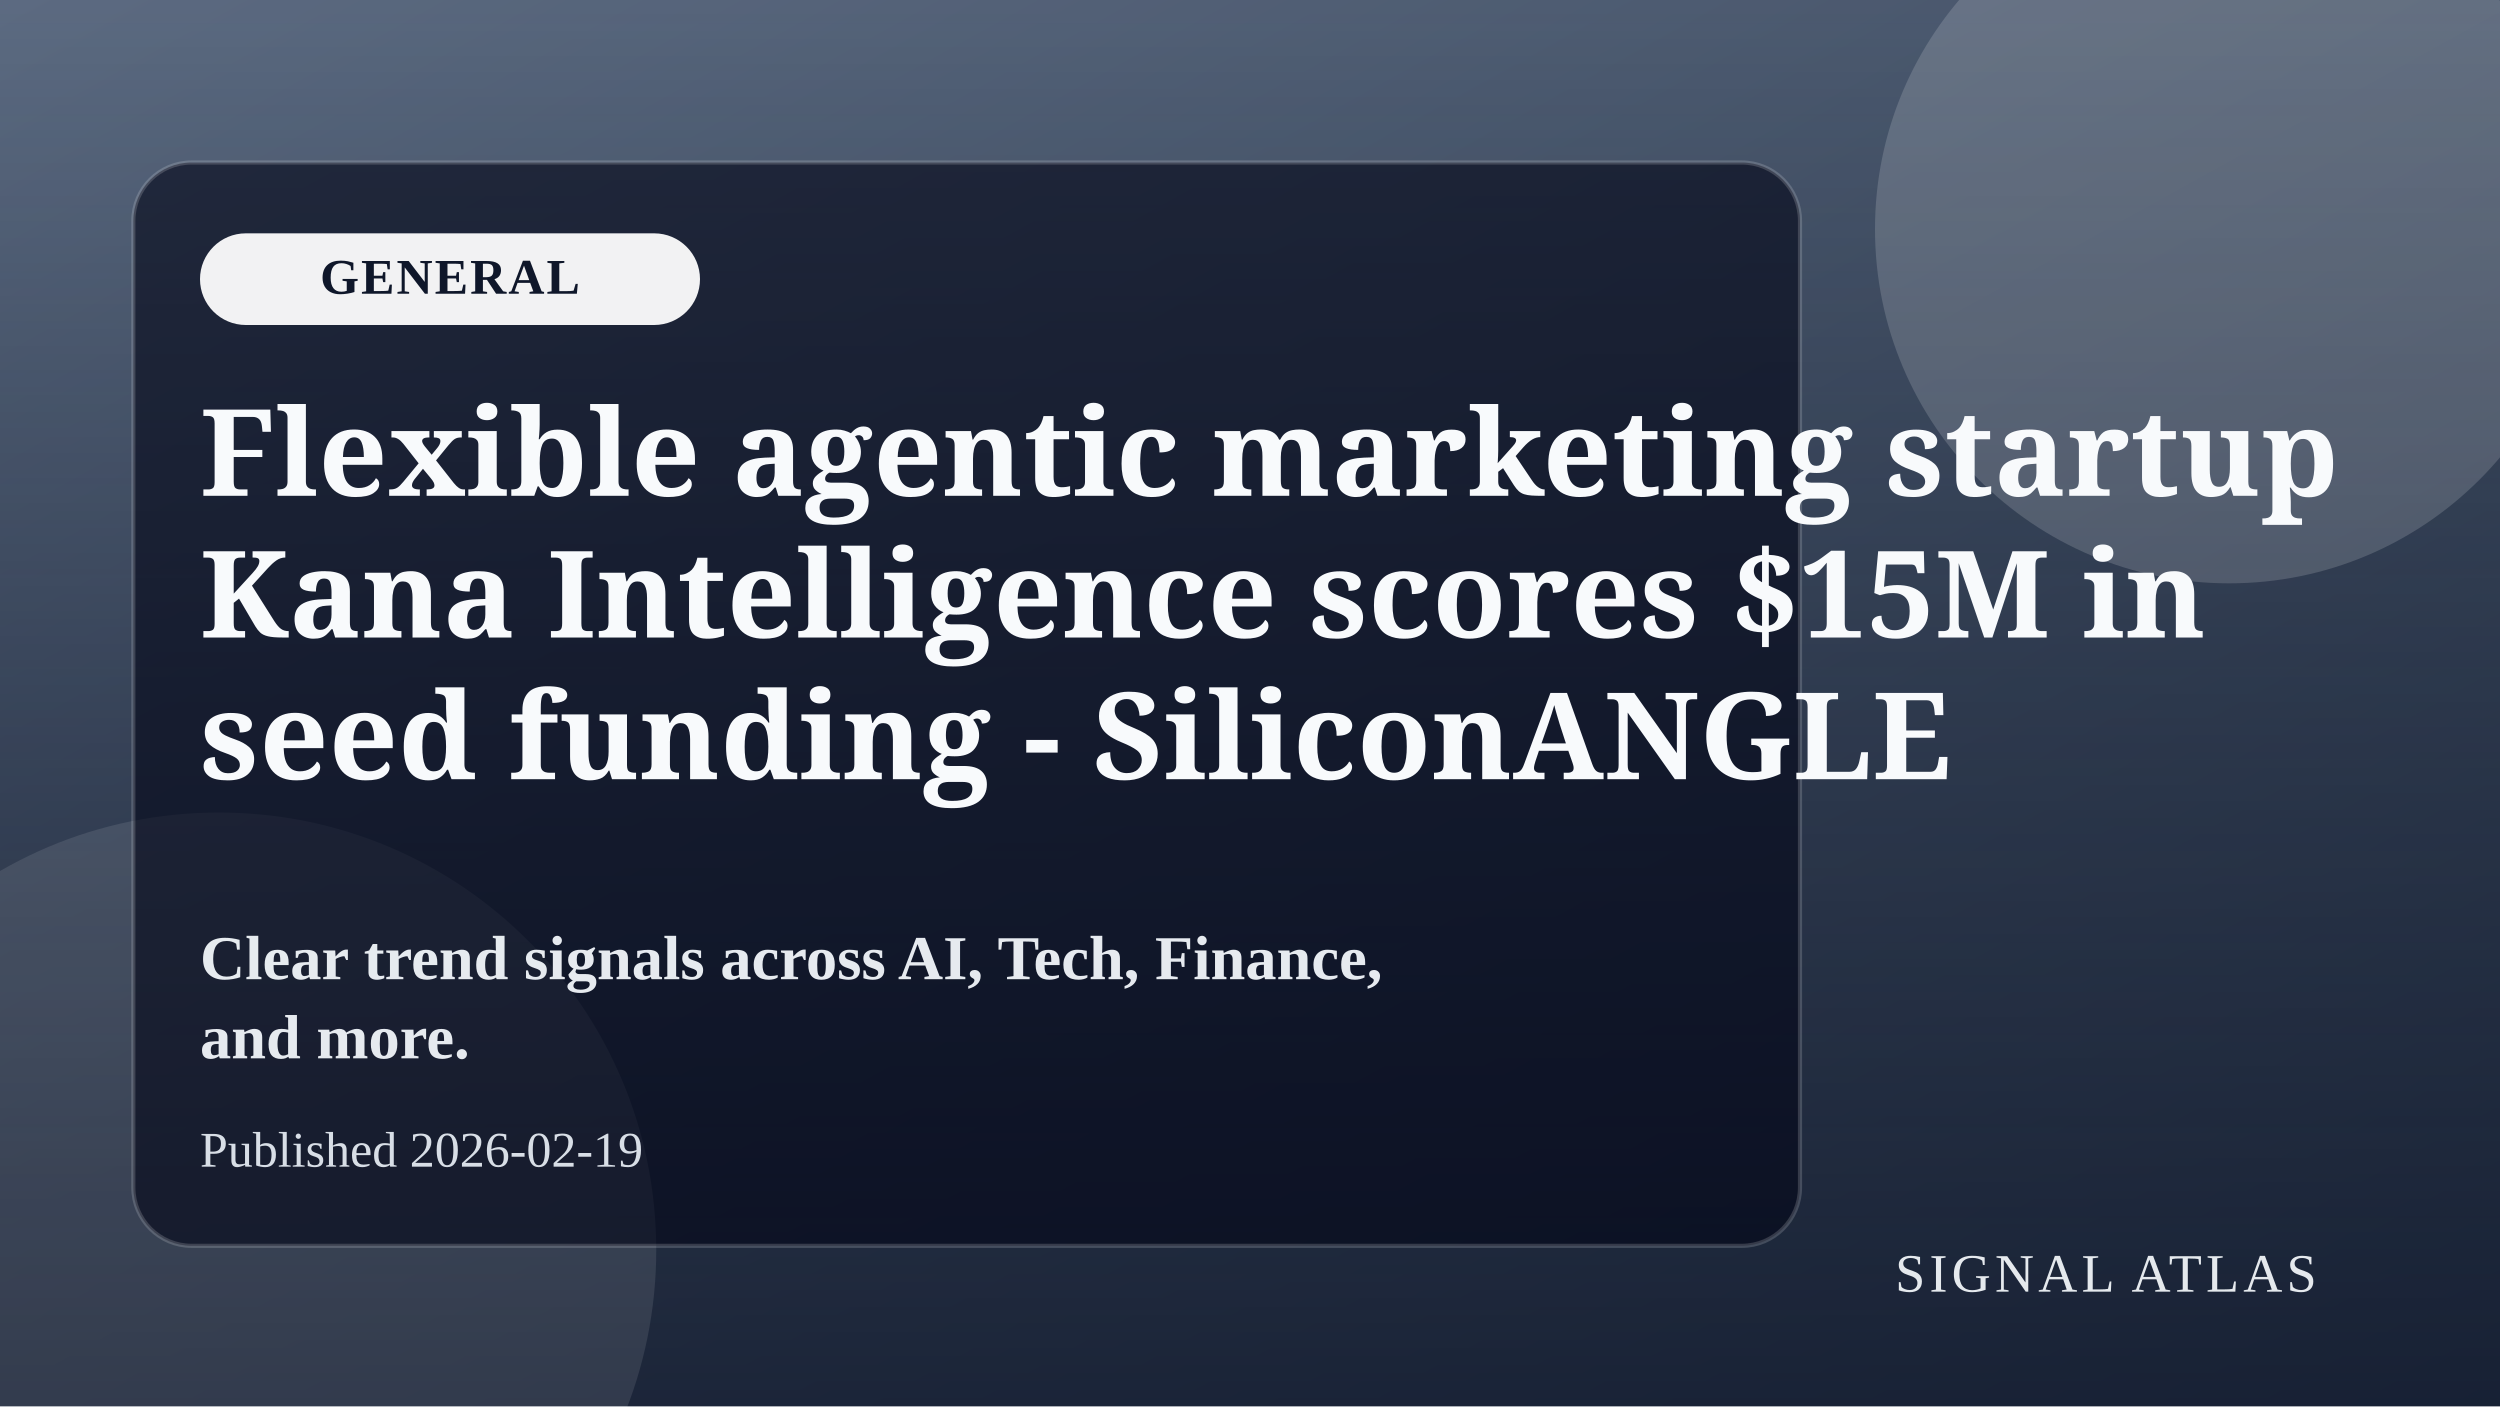
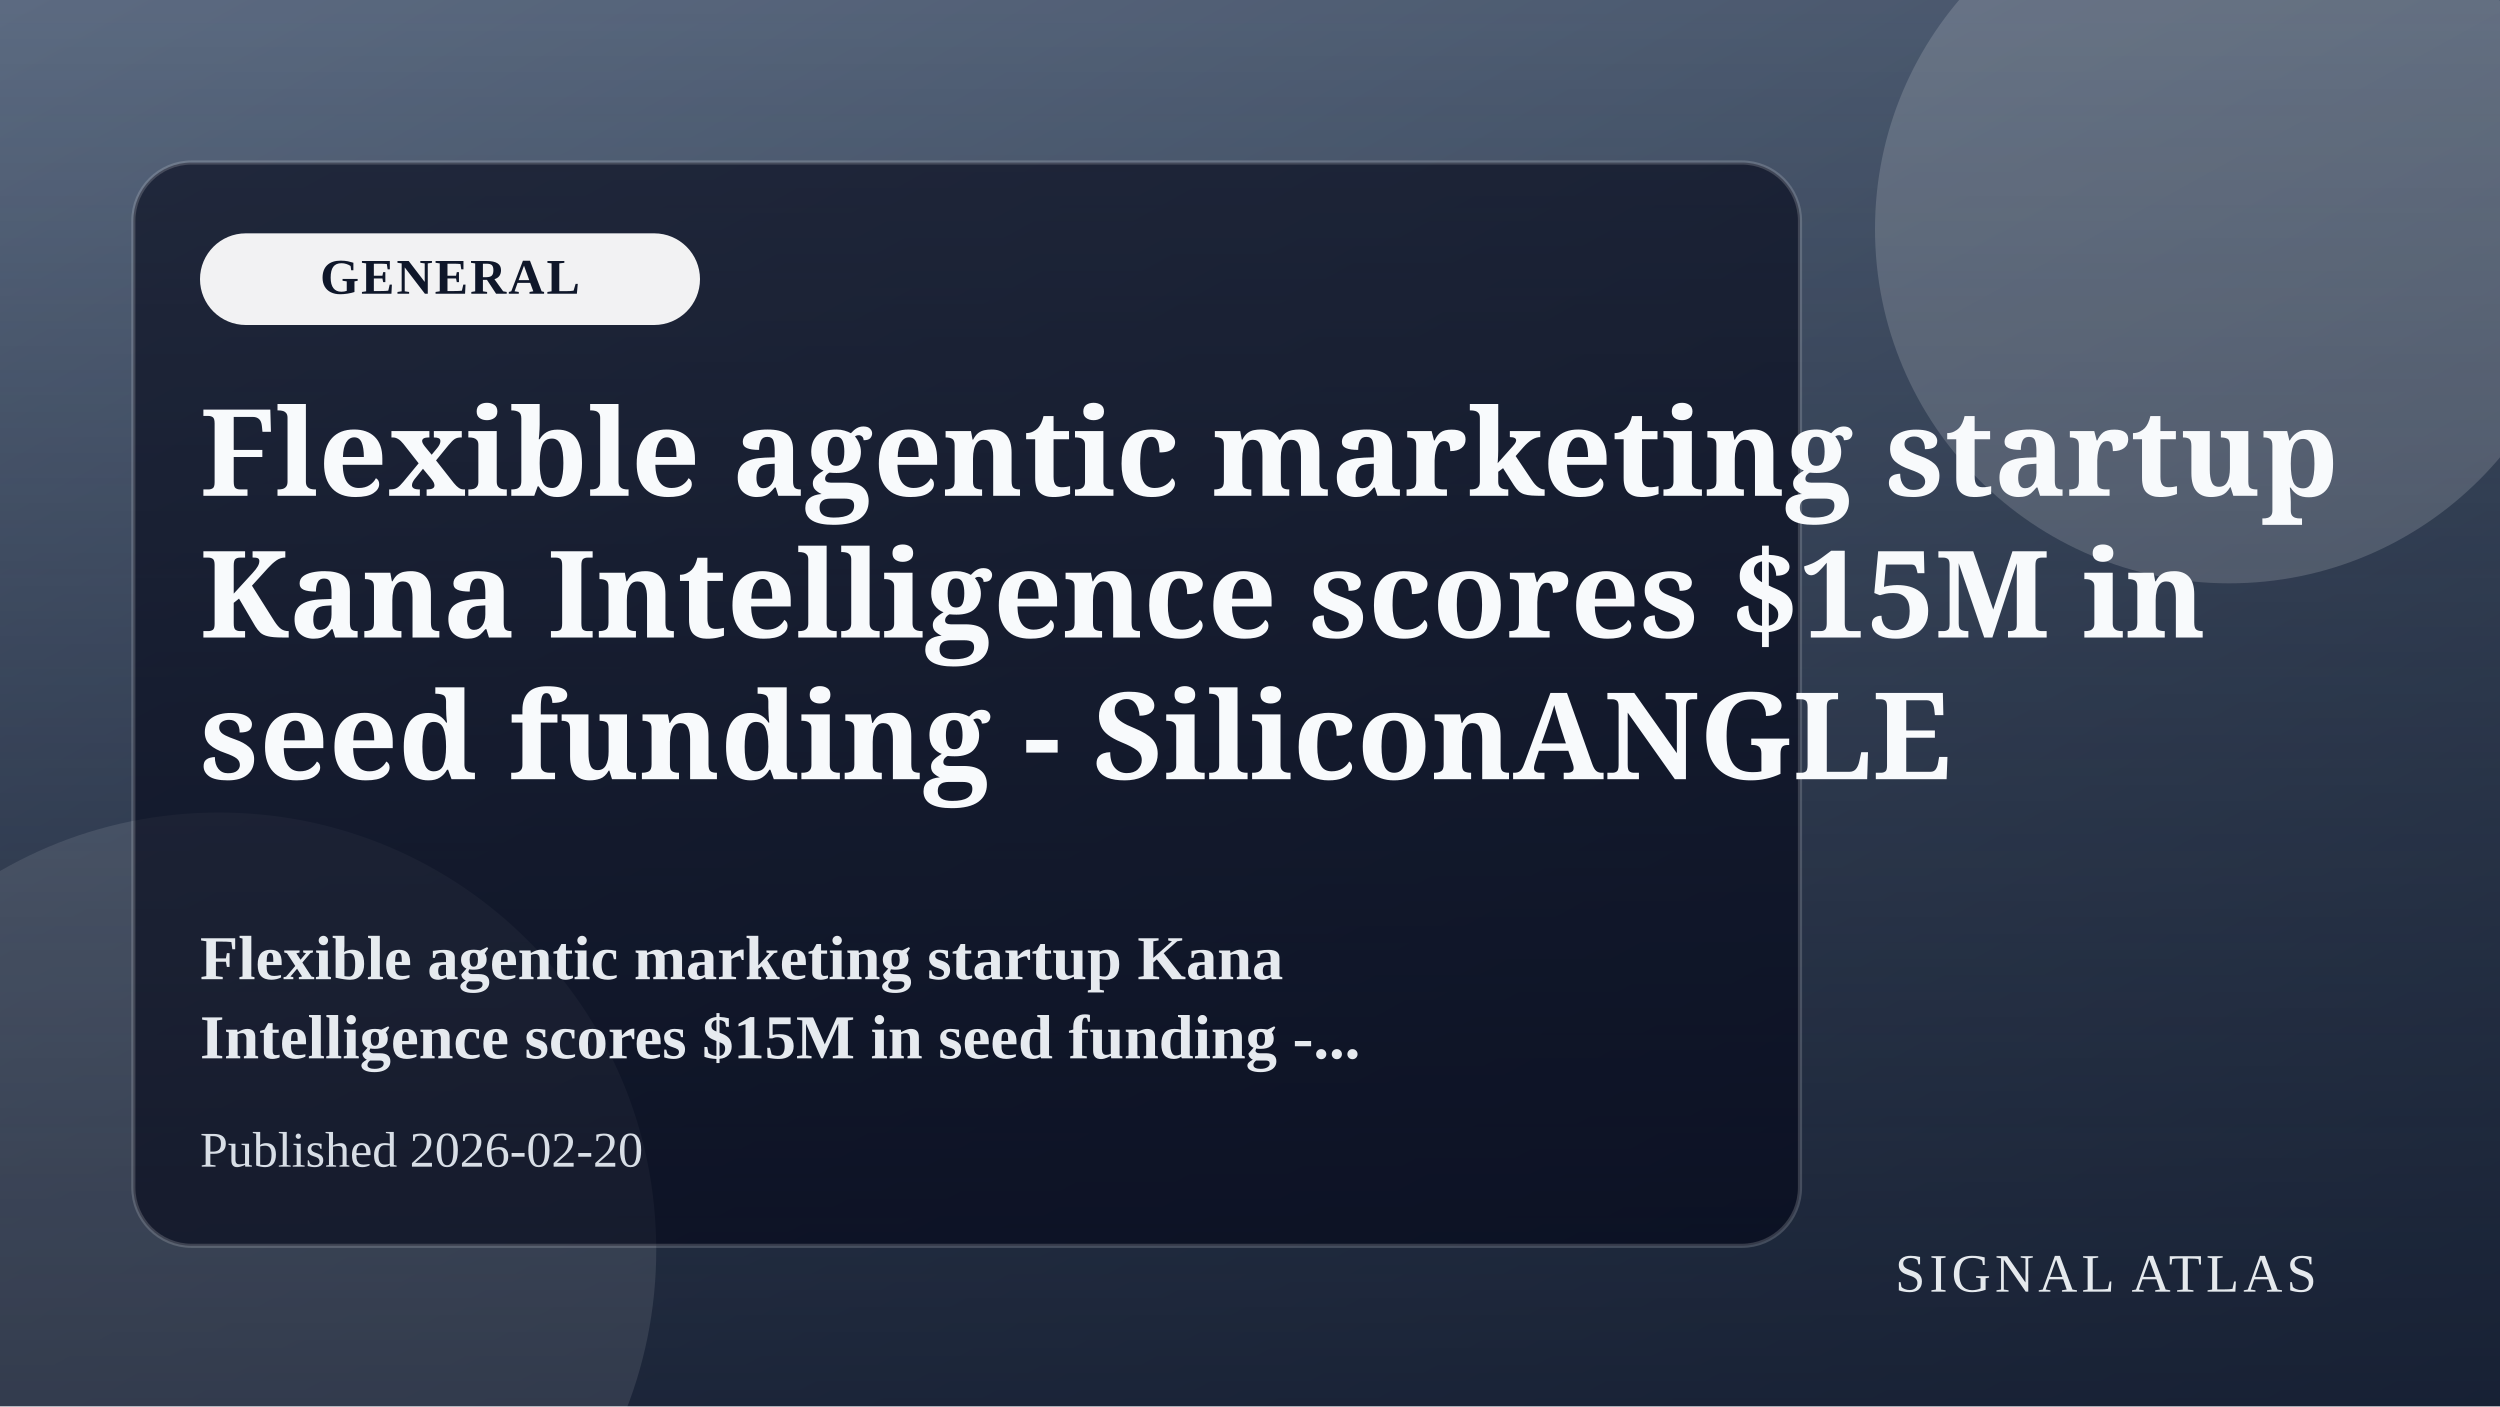
<svg xmlns="http://www.w3.org/2000/svg" viewBox="0 0 1200 675" role="img" aria-label="Flexible agentic marketing startup Kana Intelligence scores $15M in seed funding - SiliconANGLE">
  <defs>
    <linearGradient id="g" x1="0" y1="0" x2="1" y2="1">
      <stop offset="0%" stop-color="#64748b" />
      <stop offset="100%" stop-color="#334155" />
    </linearGradient>
    <linearGradient id="mask" x1="0" y1="0" x2="0" y2="1">
      <stop offset="0%" stop-color="rgba(15,23,42,.1)" />
      <stop offset="100%" stop-color="rgba(15,23,42,.76)" />
    </linearGradient>
  </defs>
  <rect width="1200" height="675" fill="url(#g)" />
  <rect width="1200" height="675" fill="url(#mask)" />
  <circle cx="1070" cy="110" r="170" fill="rgba(255,255,255,.16)" />
  <circle cx="105" cy="600" r="210" fill="rgba(255,255,255,.1)" />
  <rect x="64" y="78" width="800" height="520" rx="28" fill="rgba(2,6,23,.62)" stroke="rgba(255,255,255,.17)" stroke-width="2" />
  <rect x="96" y="112" width="240" height="44" rx="22" fill="rgba(255,255,255,.94)" />
  <text x="216" y="141" text-anchor="middle" fill="#0f172a" font-family="Source Sans 3,Segoe UI,sans-serif" font-size="24" font-weight="700" letter-spacing="1">GENERAL</text>
  <text x="96" y="238" fill="#f8fafc" font-family="Newsreader,Georgia,serif" font-size="58" font-weight="700" letter-spacing=".2">
    <tspan x="96" y="238">Flexible agentic marketing startup</tspan>
    <tspan x="96" y="306">Kana Intelligence scores $15M in</tspan>
    <tspan x="96" y="374">seed funding - SiliconANGLE</tspan>
  </text>
  <text x="96" y="470" fill="rgba(241,245,249,.95)" font-family="Source Sans 3,Segoe UI,sans-serif" font-size="30" font-weight="600">
-     <tspan x="96" y="470">Clear trend signals across AI, Tech, Finance,</tspan>
-     <tspan x="96" y="508">and more.</tspan>
+     <tspan x="96" y="470">Flexible agentic marketing startup Kana</tspan>
+     <tspan x="96" y="508">Intelligence scores $15M in seed funding -...</tspan>
  </text>
-   <text x="96" y="560" fill="rgba(226,232,240,.95)" font-family="Source Sans 3,Segoe UI,sans-serif" font-size="24">Published 2026-02-19</text>
+   <text x="96" y="560" fill="rgba(226,232,240,.95)" font-family="Source Sans 3,Segoe UI,sans-serif" font-size="24">Published 2026-02-20</text>
  <text x="1112" y="620" text-anchor="end" fill="rgba(241,245,249,.94)" font-family="Source Sans 3,Segoe UI,sans-serif" font-size="26" letter-spacing="2">SIGNAL ATLAS</text>
</svg>
